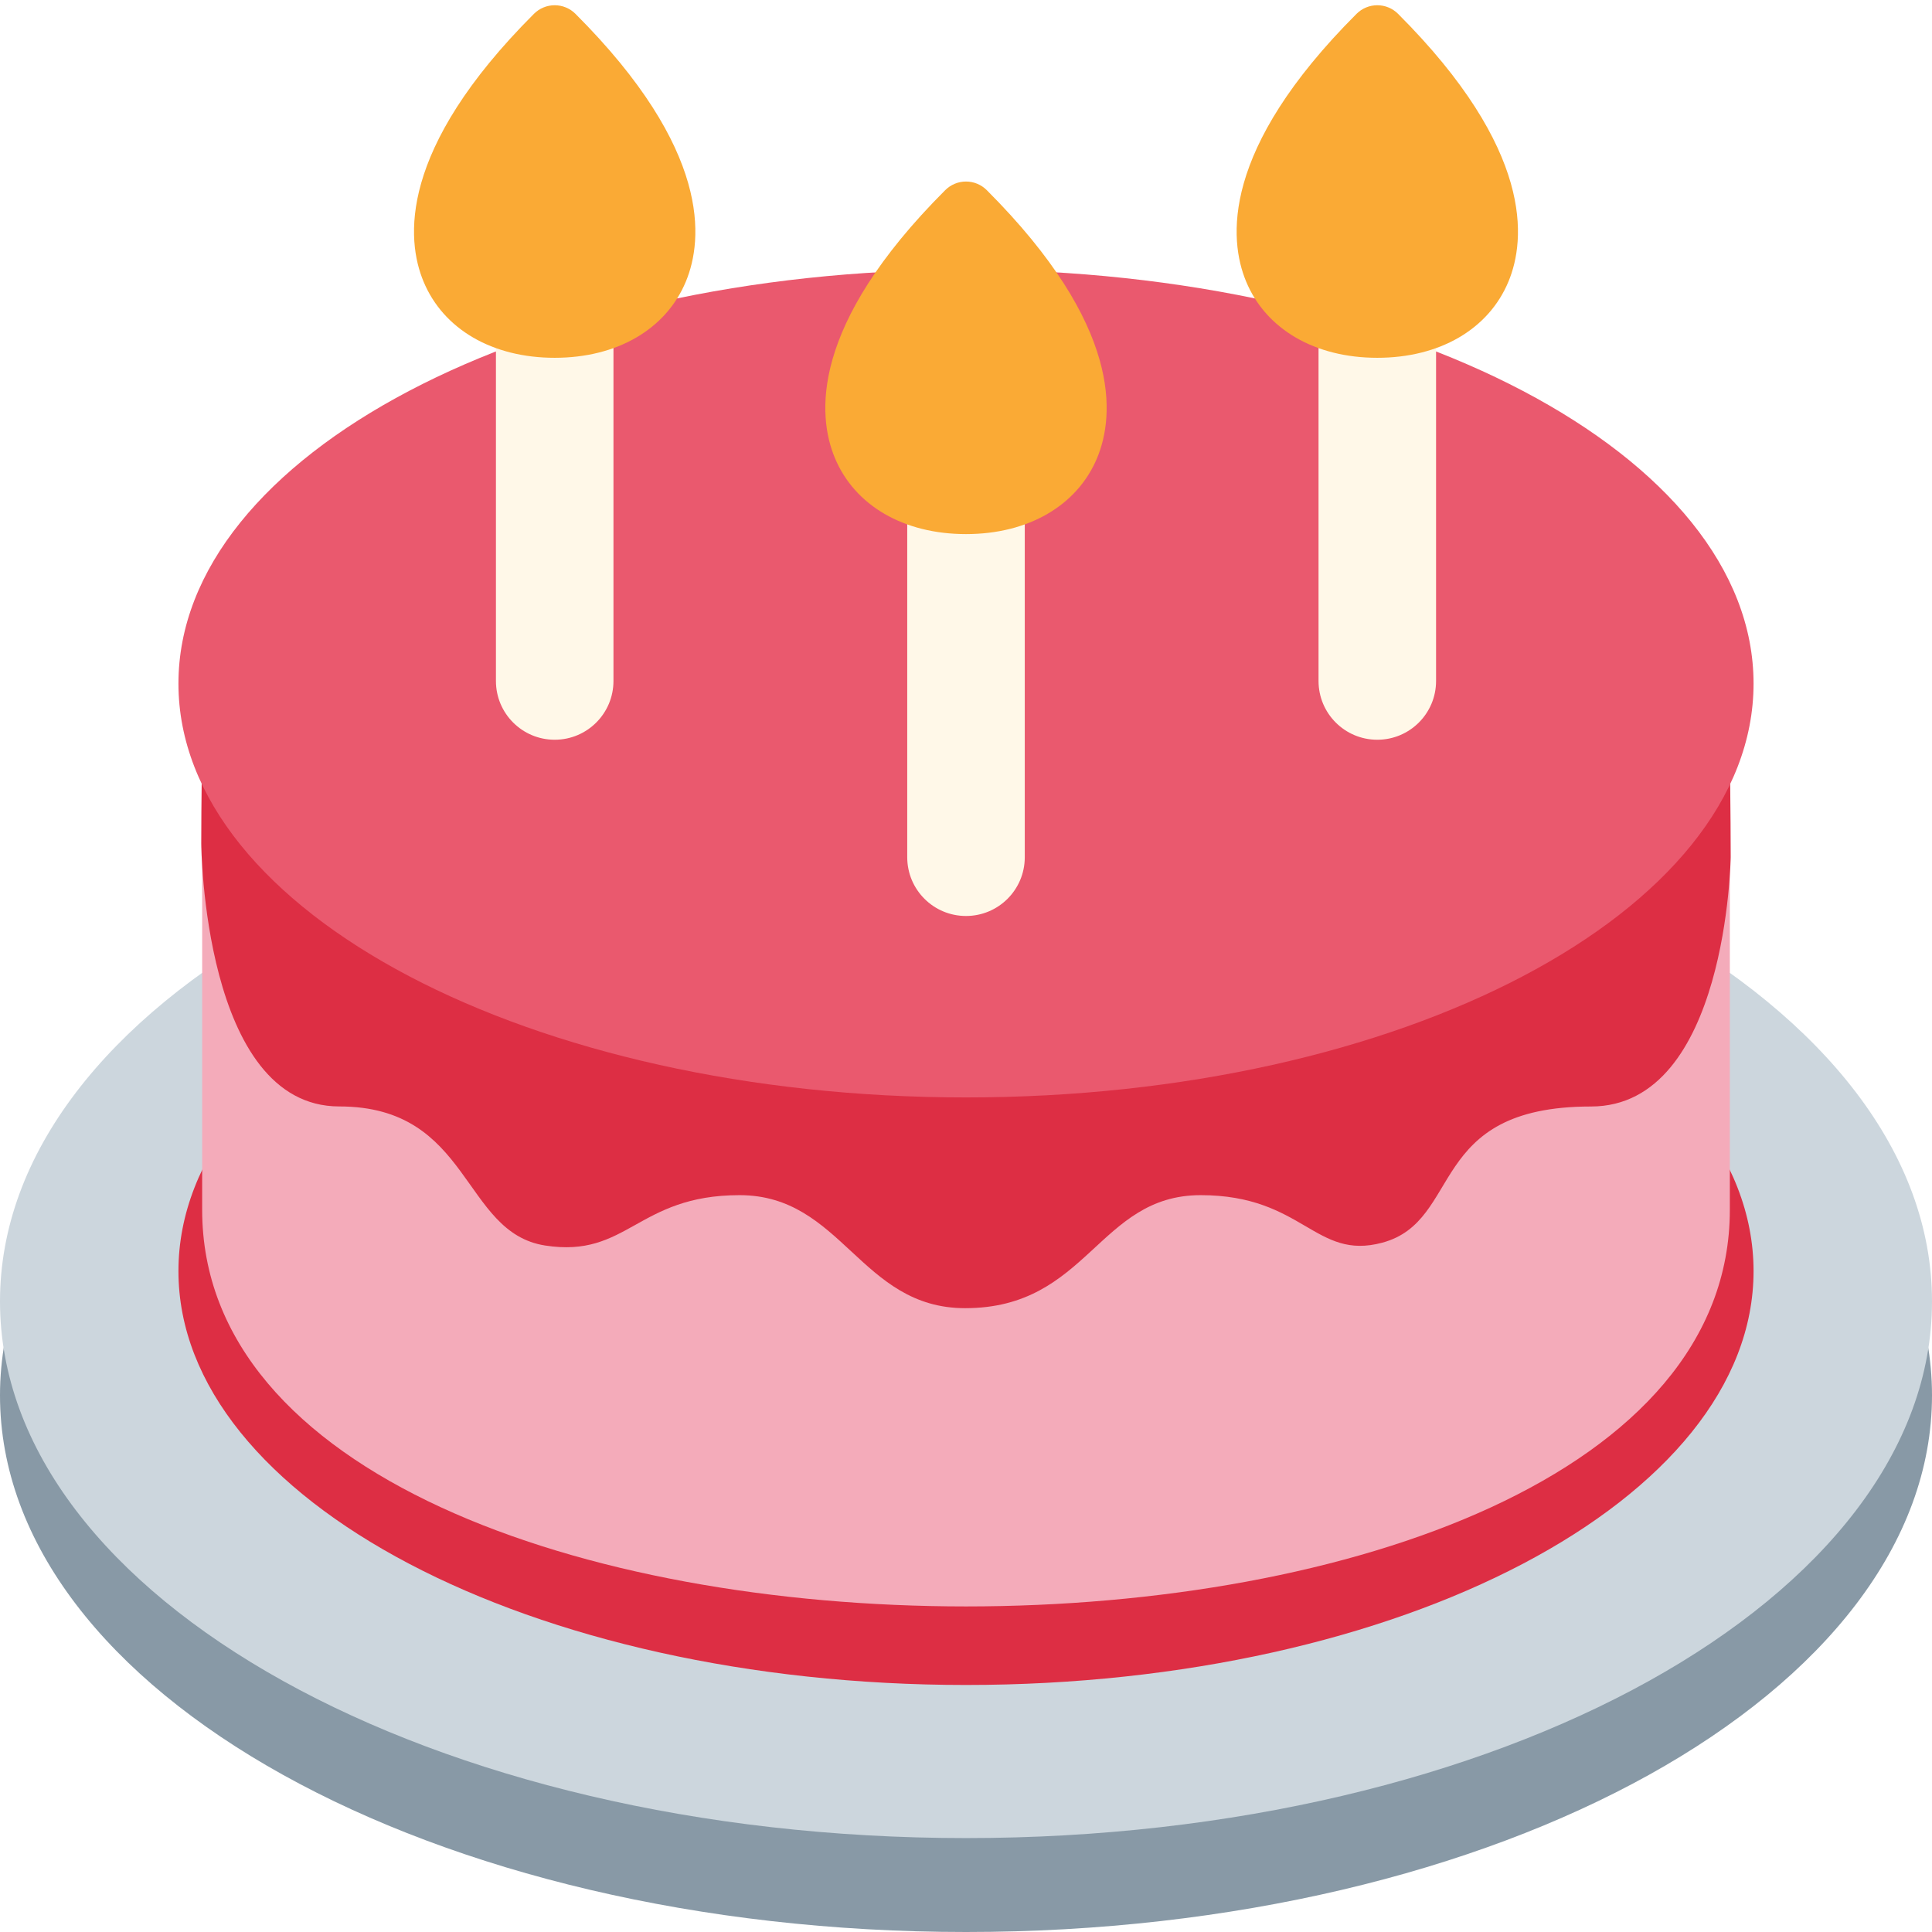
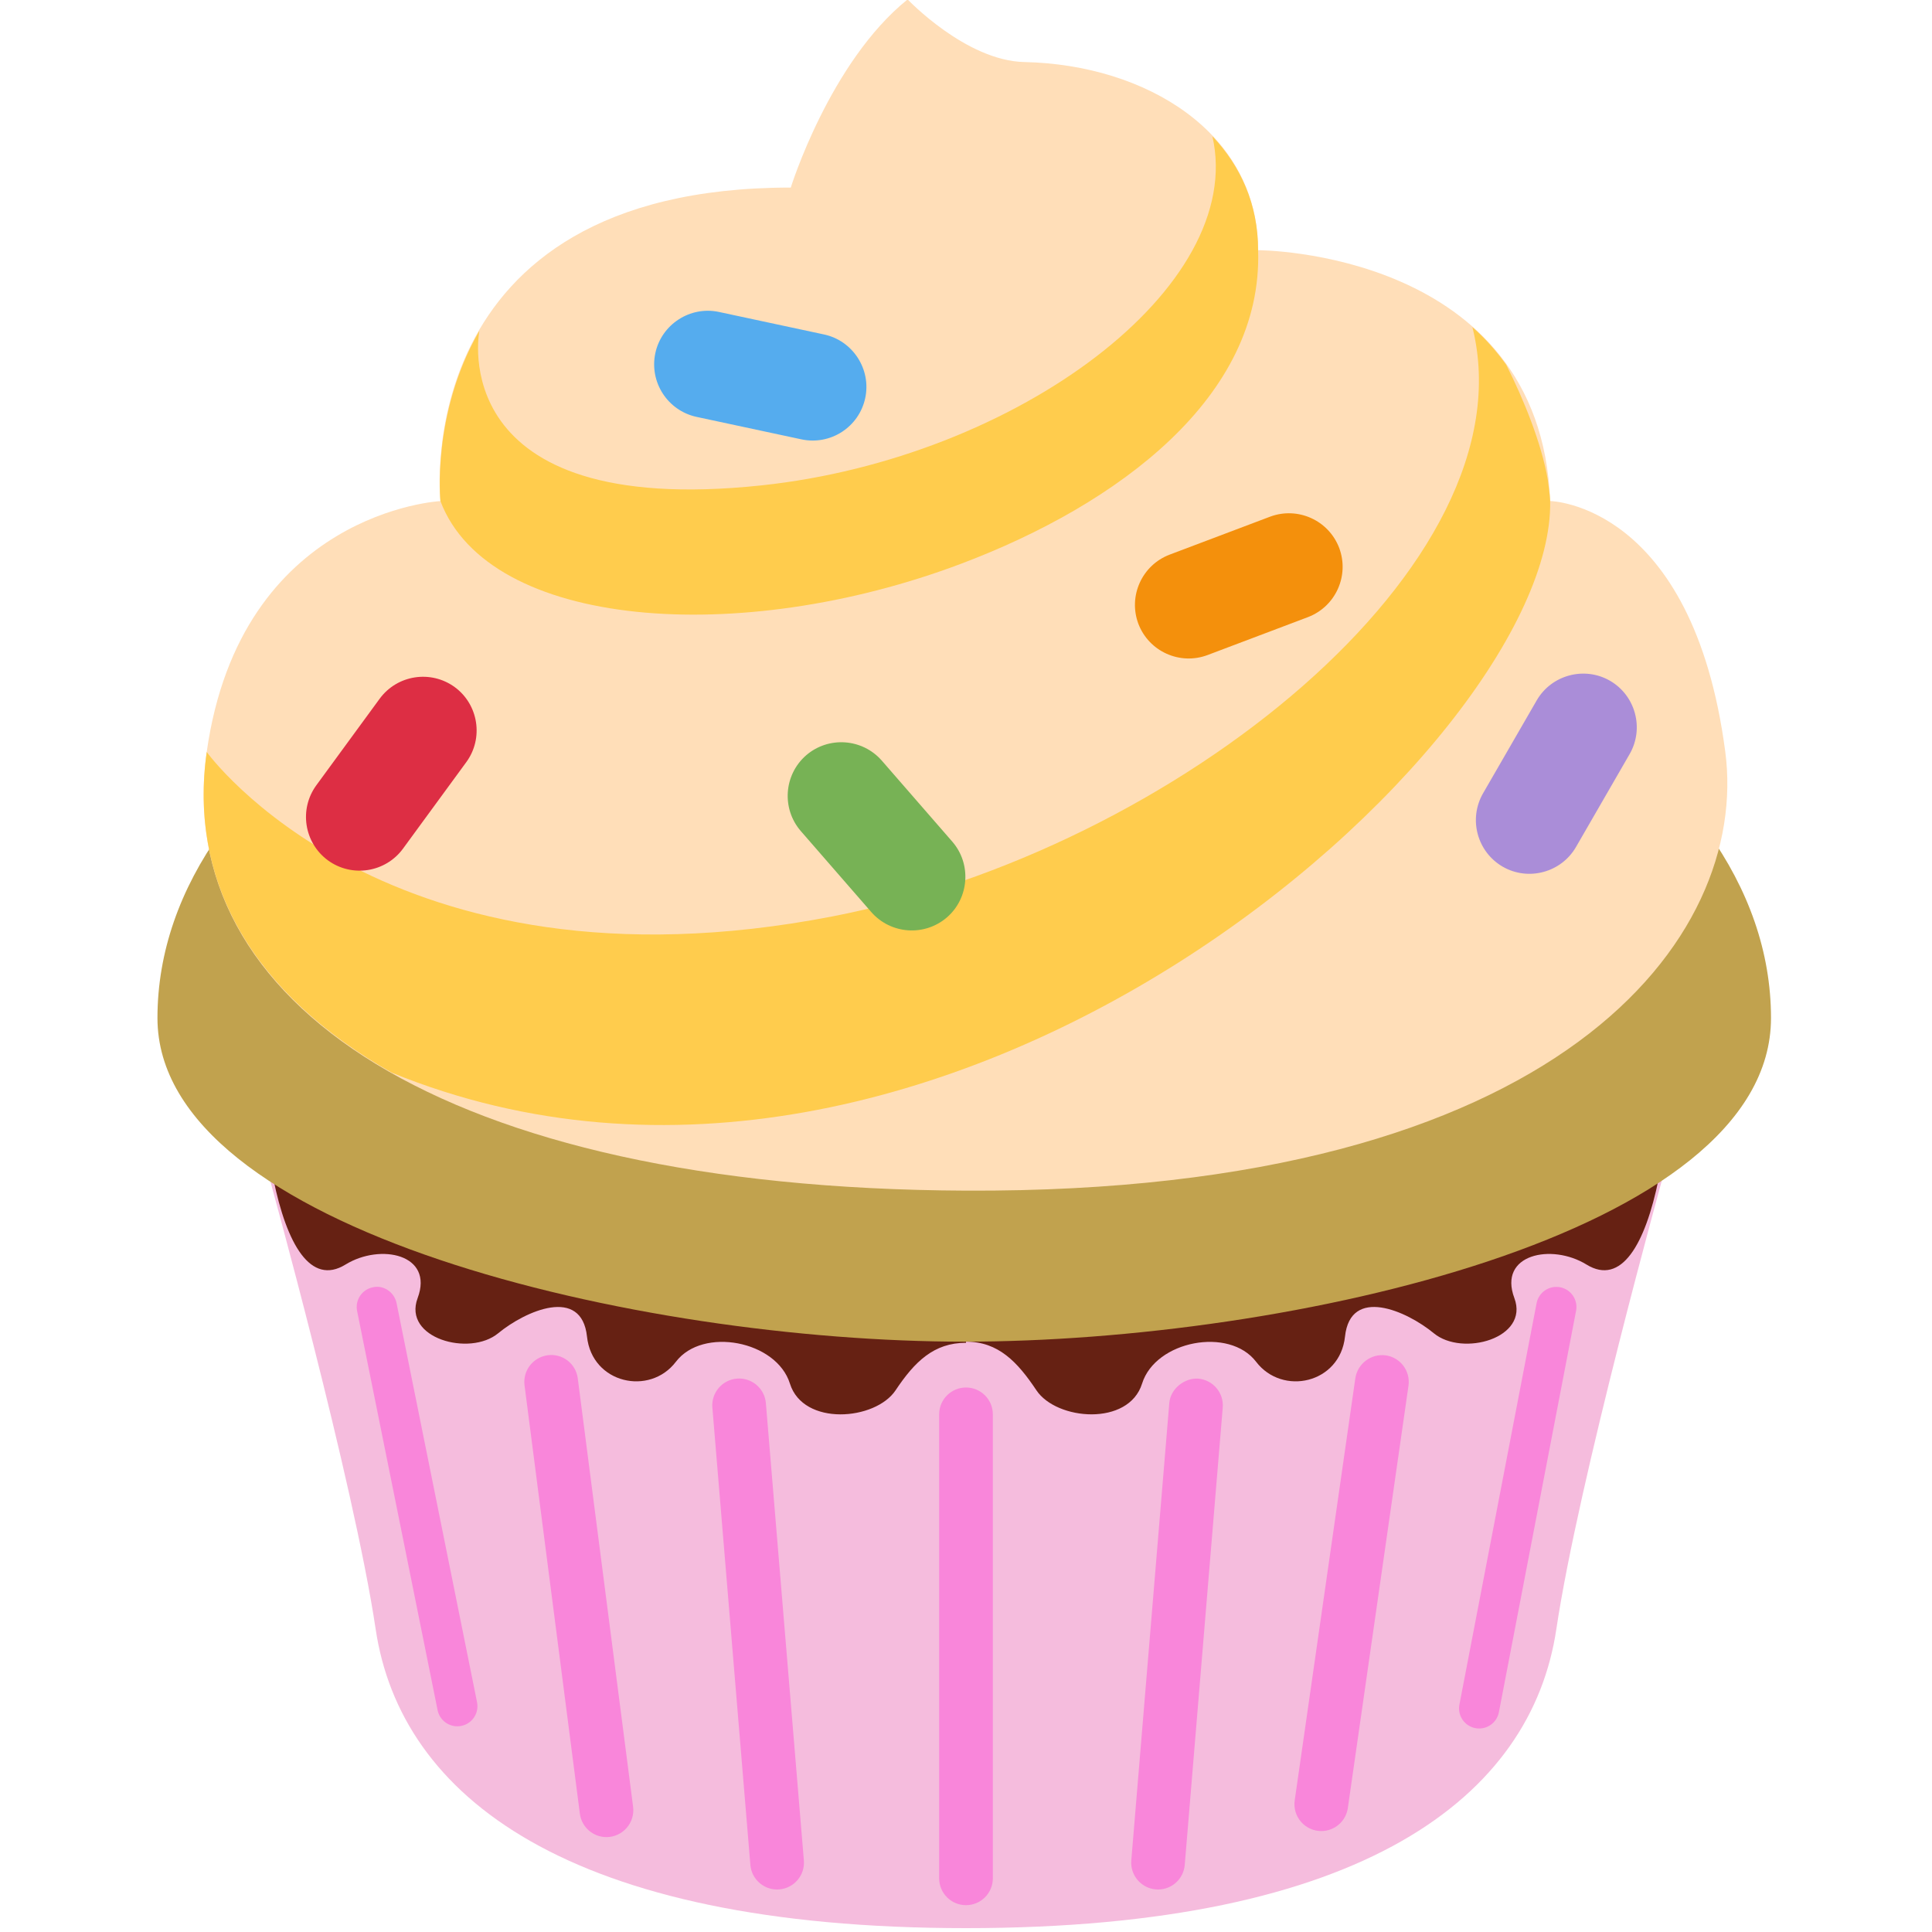
- <svg xmlns="http://www.w3.org/2000/svg" width="800px" height="800px" viewBox="0 0 36 36" aria-hidden="true" role="img" class="iconify iconify--twemoji" preserveAspectRatio="xMidYMid meet">
-   <ellipse fill="#8899A6" cx="18" cy="26" rx="18" ry="10" />
-   <ellipse fill="#CCD6DD" cx="18" cy="24.25" rx="18" ry="10" />
-   <path fill="#DD2E44" d="M32.675 23.685c0 4.26-6.57 7.712-14.675 7.712S3.325 27.945 3.325 23.685c0-4.258 6.57-7.711 14.675-7.711c8.104 0 14.675 3.453 14.675 7.711z" />
-   <path fill="#F4ABBA" d="M32.233 22.543c0 9.854-28.466 9.854-28.466 0v-8.759h28.466v8.759z" />
-   <path fill="#DD2E44" d="M17.984 18.166c-8.984 0-14.218-4.132-14.218-4.132s-.016.924-.016 1.685c0 0 .032 4.898 2.572 4.898c2.459 0 2.28 2.348 3.834 2.591c1.541.241 1.712-.938 3.625-.938s2.25 2.106 4.203 2.106c2.289 0 2.477-2.106 4.389-2.106s2.132 1.224 3.386.885c1.507-.408.814-2.537 3.887-2.537c2.54 0 2.603-4.648 2.603-4.648c0-.76-.017-1.935-.017-1.935s-5.263 4.131-14.248 4.131z" />
-   <path fill="#EA596E" d="M32.675 12.737c0 4.259-6.57 7.712-14.675 7.712S3.325 16.996 3.325 12.737S9.895 5.025 18 5.025c8.104 0 14.675 3.453 14.675 7.712z" />
-   <path fill="#FFF8E8" d="M25.664 13.784c-.605 0-1.095-.49-1.095-1.095V5.025a1.095 1.095 0 1 1 2.19 0v7.664c0 .605-.49 1.095-1.095 1.095z" />
-   <path fill="#FAAA35" d="M25.664 6.667c-1.162 0-2.076-.532-2.445-1.423c-.32-.773-.479-2.45 2.058-4.986a.547.547 0 0 1 .774 0c2.537 2.537 2.378 4.213 2.058 4.986c-.369.891-1.283 1.423-2.445 1.423z" />
-   <path fill="#FFF8E8" d="M18 17.068c-.605 0-1.095-.49-1.095-1.095V8.31a1.095 1.095 0 1 1 2.19 0v7.664c0 .604-.49 1.094-1.095 1.094z" />
-   <path fill="#FAAA35" d="M18 9.952c-1.162 0-2.076-.532-2.445-1.423c-.321-.773-.479-2.45 2.058-4.986a.547.547 0 0 1 .774 0c2.537 2.537 2.378 4.213 2.058 4.986c-.369.891-1.283 1.423-2.445 1.423z" />
-   <path fill="#FFF8E8" d="M10.336 13.784c-.605 0-1.095-.49-1.095-1.095V5.025a1.095 1.095 0 1 1 2.19 0v7.664c0 .605-.49 1.095-1.095 1.095z" />
-   <path fill="#FAAA35" d="M10.336 6.667c-1.162 0-2.076-.532-2.445-1.423c-.321-.773-.479-2.45 2.058-4.986a.547.547 0 0 1 .774 0c2.537 2.537 2.378 4.213 2.058 4.986c-.369.891-1.283 1.423-2.445 1.423z" />
+ <svg xmlns="http://www.w3.org/2000/svg" width="256px" height="256px" viewBox="0 0 36 36" aria-hidden="true" role="img" class="iconify iconify--twemoji" preserveAspectRatio="xMidYMid meet" fill="#000000">
+   <g id="SVGRepo_bgCarrier" stroke-width="0" />
+   <g id="SVGRepo_tracerCarrier" stroke-linecap="round" stroke-linejoin="round" />
+   <g id="SVGRepo_iconCarrier">
+     <path fill="#f5bcdd" d="M5 21.875s1.589 5.727 2 8.482c.464 3.111 3.571 5.571 11 5.571s10.536-2.461 11-5.571c.411-2.755 2-8.482 2-8.482H5z" />
+     <path fill="#662113" d="M5.094 21.969c.25 1.219.694 1.994 1.344 1.594c.65-.4 1.65-.193 1.344.625c-.281.75.969 1.094 1.5.656c.509-.419 1.555-.881 1.656.062c.094.875 1.168 1.11 1.656.469c.5-.656 1.875-.394 2.125.406s1.594.688 1.969.125c.355-.533.713-.885 1.312-.885V25c.6 0 .957.373 1.312.906c.375.562 1.719.675 1.969-.125s1.625-1.062 2.125-.406c.489.641 1.562.406 1.656-.469c.101-.943 1.147-.482 1.656-.062c.531.438 1.781.094 1.5-.656c-.307-.818.694-1.025 1.344-.625c.65.4 1.094-.375 1.344-1.594H5.094z" />
+     <path fill="#c1a24e" d="M33 18.969c0-4.919-6.731-8.906-15.033-8.906c-8.303 0-15.033 3.987-15.033 8.906c0 3.969 9 6.031 15.033 6.031S33 23 33 18.969z" />
+     <path d="M18 35.5a.5.5 0 0 1-.5-.5v-8.646a.5.5 0 0 1 1 0V35a.5.5 0 0 1-.5.5zm-6.699-1.268a.501.501 0 0 1-.496-.436l-1.031-7.982a.502.502 0 0 1 .432-.561a.497.497 0 0 1 .56.432l1.031 7.982a.502.502 0 0 1-.496.565zm3.179.976a.5.5 0 0 1-.498-.459l-.708-8.521a.5.5 0 1 1 .997-.082l.708 8.521a.5.5 0 0 1-.457.539l-.042.002zm-5.959-3.041a.375.375 0 0 1-.367-.301l-1.5-7.438a.374.374 0 0 1 .293-.441c.198-.048.4.09.442.293l1.5 7.438a.374.374 0 0 1-.368.449zm16.1 1.952a.5.5 0 0 1-.496-.571l1.13-7.869a.507.507 0 0 1 .566-.424a.5.5 0 0 1 .424.566l-1.13 7.869a.5.5 0 0 1-.494.429zm-3.042 1.089l-.042-.002a.5.5 0 0 1-.457-.539l.708-8.521c.022-.276.292-.474.539-.457a.5.5 0 0 1 .457.539l-.708 8.521a.499.499 0 0 1-.497.459zm5.983-3a.374.374 0 0 1-.368-.445l1.438-7.479a.374.374 0 1 1 .736.14l-1.438 7.479a.374.374 0 0 1-.368.305z" fill="#f986da" />
+     <path fill="#ffdeb8" d="M16.912-.011s1.087 1.144 2.175 1.167c2.268.049 4.355 1.315 4.355 3.506c0 0 5.261 0 5.443 4.674c0 0 2.655.045 3.263 4.672c.454 3.456-3.038 8.227-14.148 8.178c-9.795-.043-14.806-3.524-14.148-8.176c.634-4.48 4.354-4.673 4.354-4.673s-.636-5.843 6.529-5.842c0 0 .726-2.337 2.177-3.506z" />
+     <path fill="#FFCC4D" d="M17.91 10.504c2.936-1.108 5.623-3.115 5.533-5.841c0-.858-.327-1.568-.852-2.125c.643 2.808-3.651 6-8.399 6.506c-5.941.633-5.261-2.872-5.261-2.872l-.007.007c-.883 1.536-.717 3.159-.717 3.159c.905 2.383 5.576 2.724 9.703 1.166z" />
+     <path fill="#FFCC4D" d="M28.885 9.337c-.006-.143-.03-.268-.045-.402c-.116-.677-.453-1.506-.774-2.138c-.19-.265-.4-.499-.63-.702c1.109 4.426-5.563 9.749-11.93 10.982c-8.299 1.606-11.654-3.065-11.654-3.065c-.342 2.415.858 4.509 3.449 5.976c10.227 4.169 21.673-6.095 21.584-10.651z" />
+     <path fill="#DD2E44" d="M8.689 14.201l-1.181 1.614a1.003 1.003 0 0 1-1.398.216a1.003 1.003 0 0 1-.216-1.398l1.181-1.614a1.003 1.003 0 0 1 1.398-.216c.444.325.541.954.216 1.398z" />
+     <path fill="#55ACEE" d="M14.935 8.187l-1.956-.419a1.002 1.002 0 0 1-.768-1.187c.115-.538.65-.884 1.187-.768l1.956.419c.538.115.884.65.768 1.187a1.001 1.001 0 0 1-1.187.768z" />
+     <path fill="#77B255" d="M16.431 14.173l1.313 1.509c.361.415.317 1.05-.098 1.411a1.003 1.003 0 0 1-1.411-.098l-1.313-1.509a1.003 1.003 0 0 1 .098-1.411a1.003 1.003 0 0 1 1.411.098z" />
+     <path fill="#F4900C" d="M24.372 11.499l-1.871.707a1.003 1.003 0 0 1-1.289-.582a1.003 1.003 0 0 1 .582-1.289l1.871-.707a1.003 1.003 0 0 1 1.289.582a1.003 1.003 0 0 1-.582 1.289z" />
+     <path fill="#AA8DD8" d="M30.366 14.051l-1 1.732c-.275.476-.89.641-1.366.366a1.003 1.003 0 0 1-.366-1.366l1-1.732c.275-.476.89-.641 1.366-.366c.476.275.641.889.366 1.366z" />
+   </g>
</svg>
